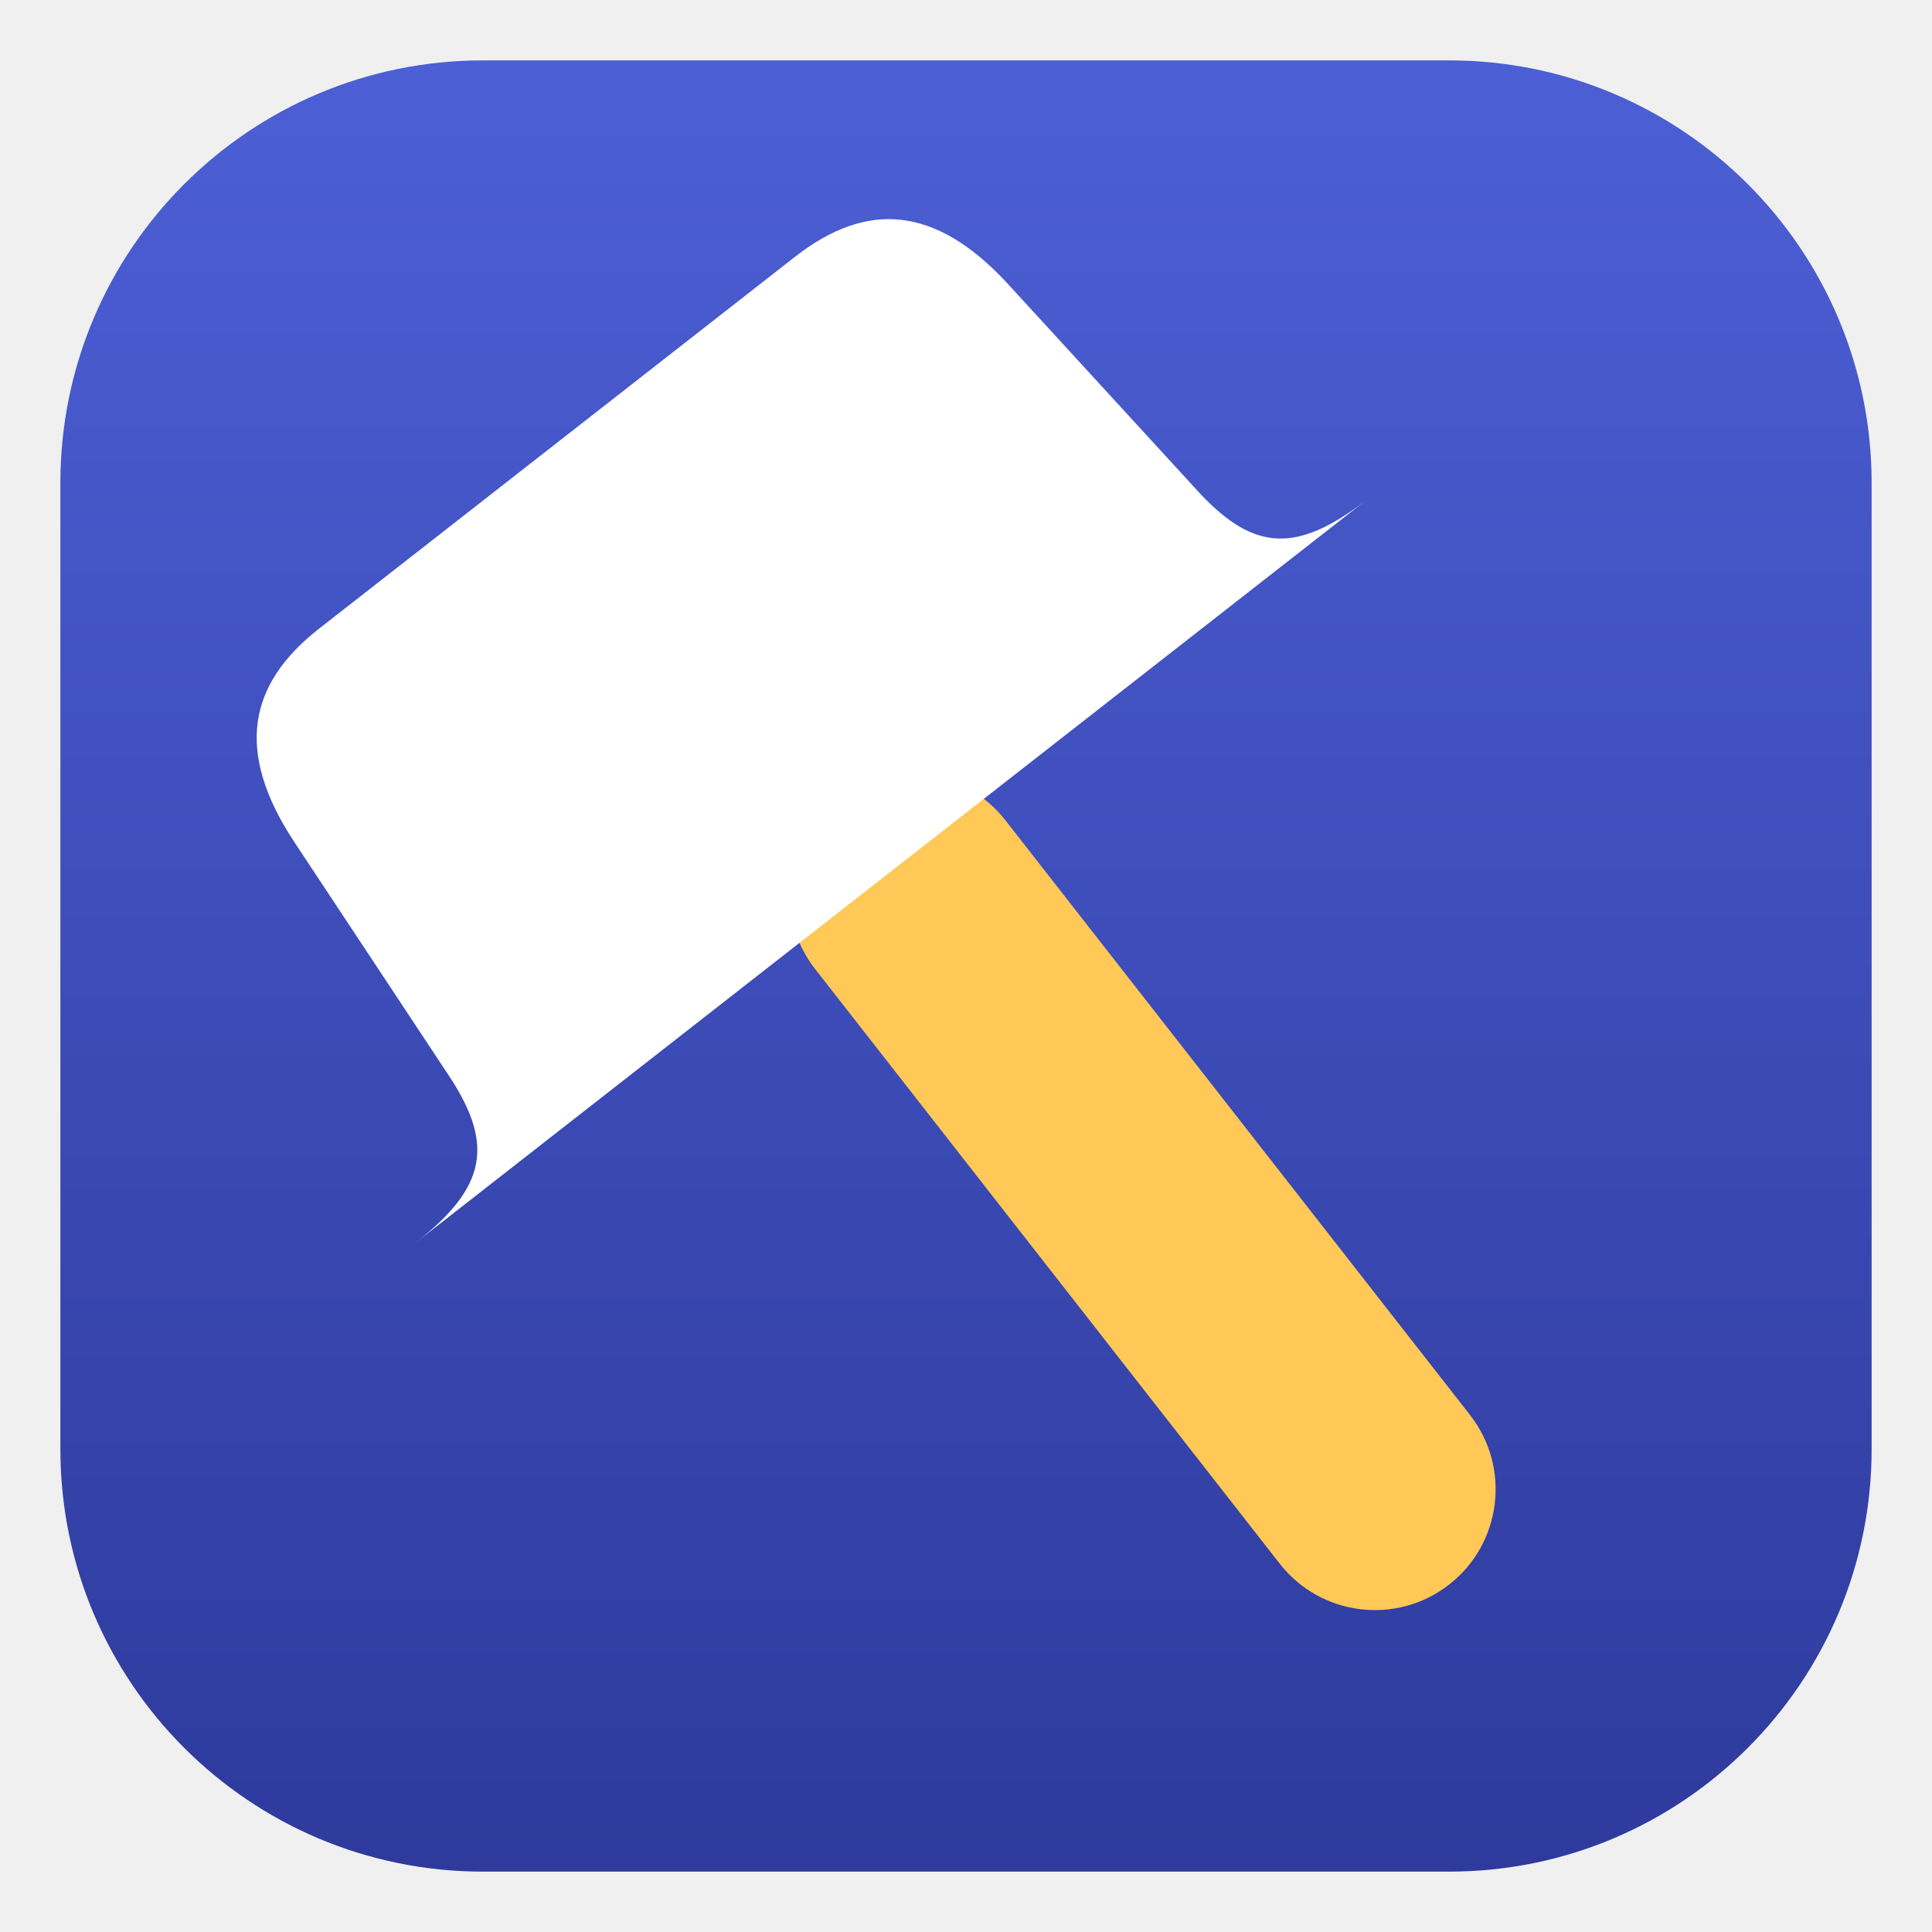
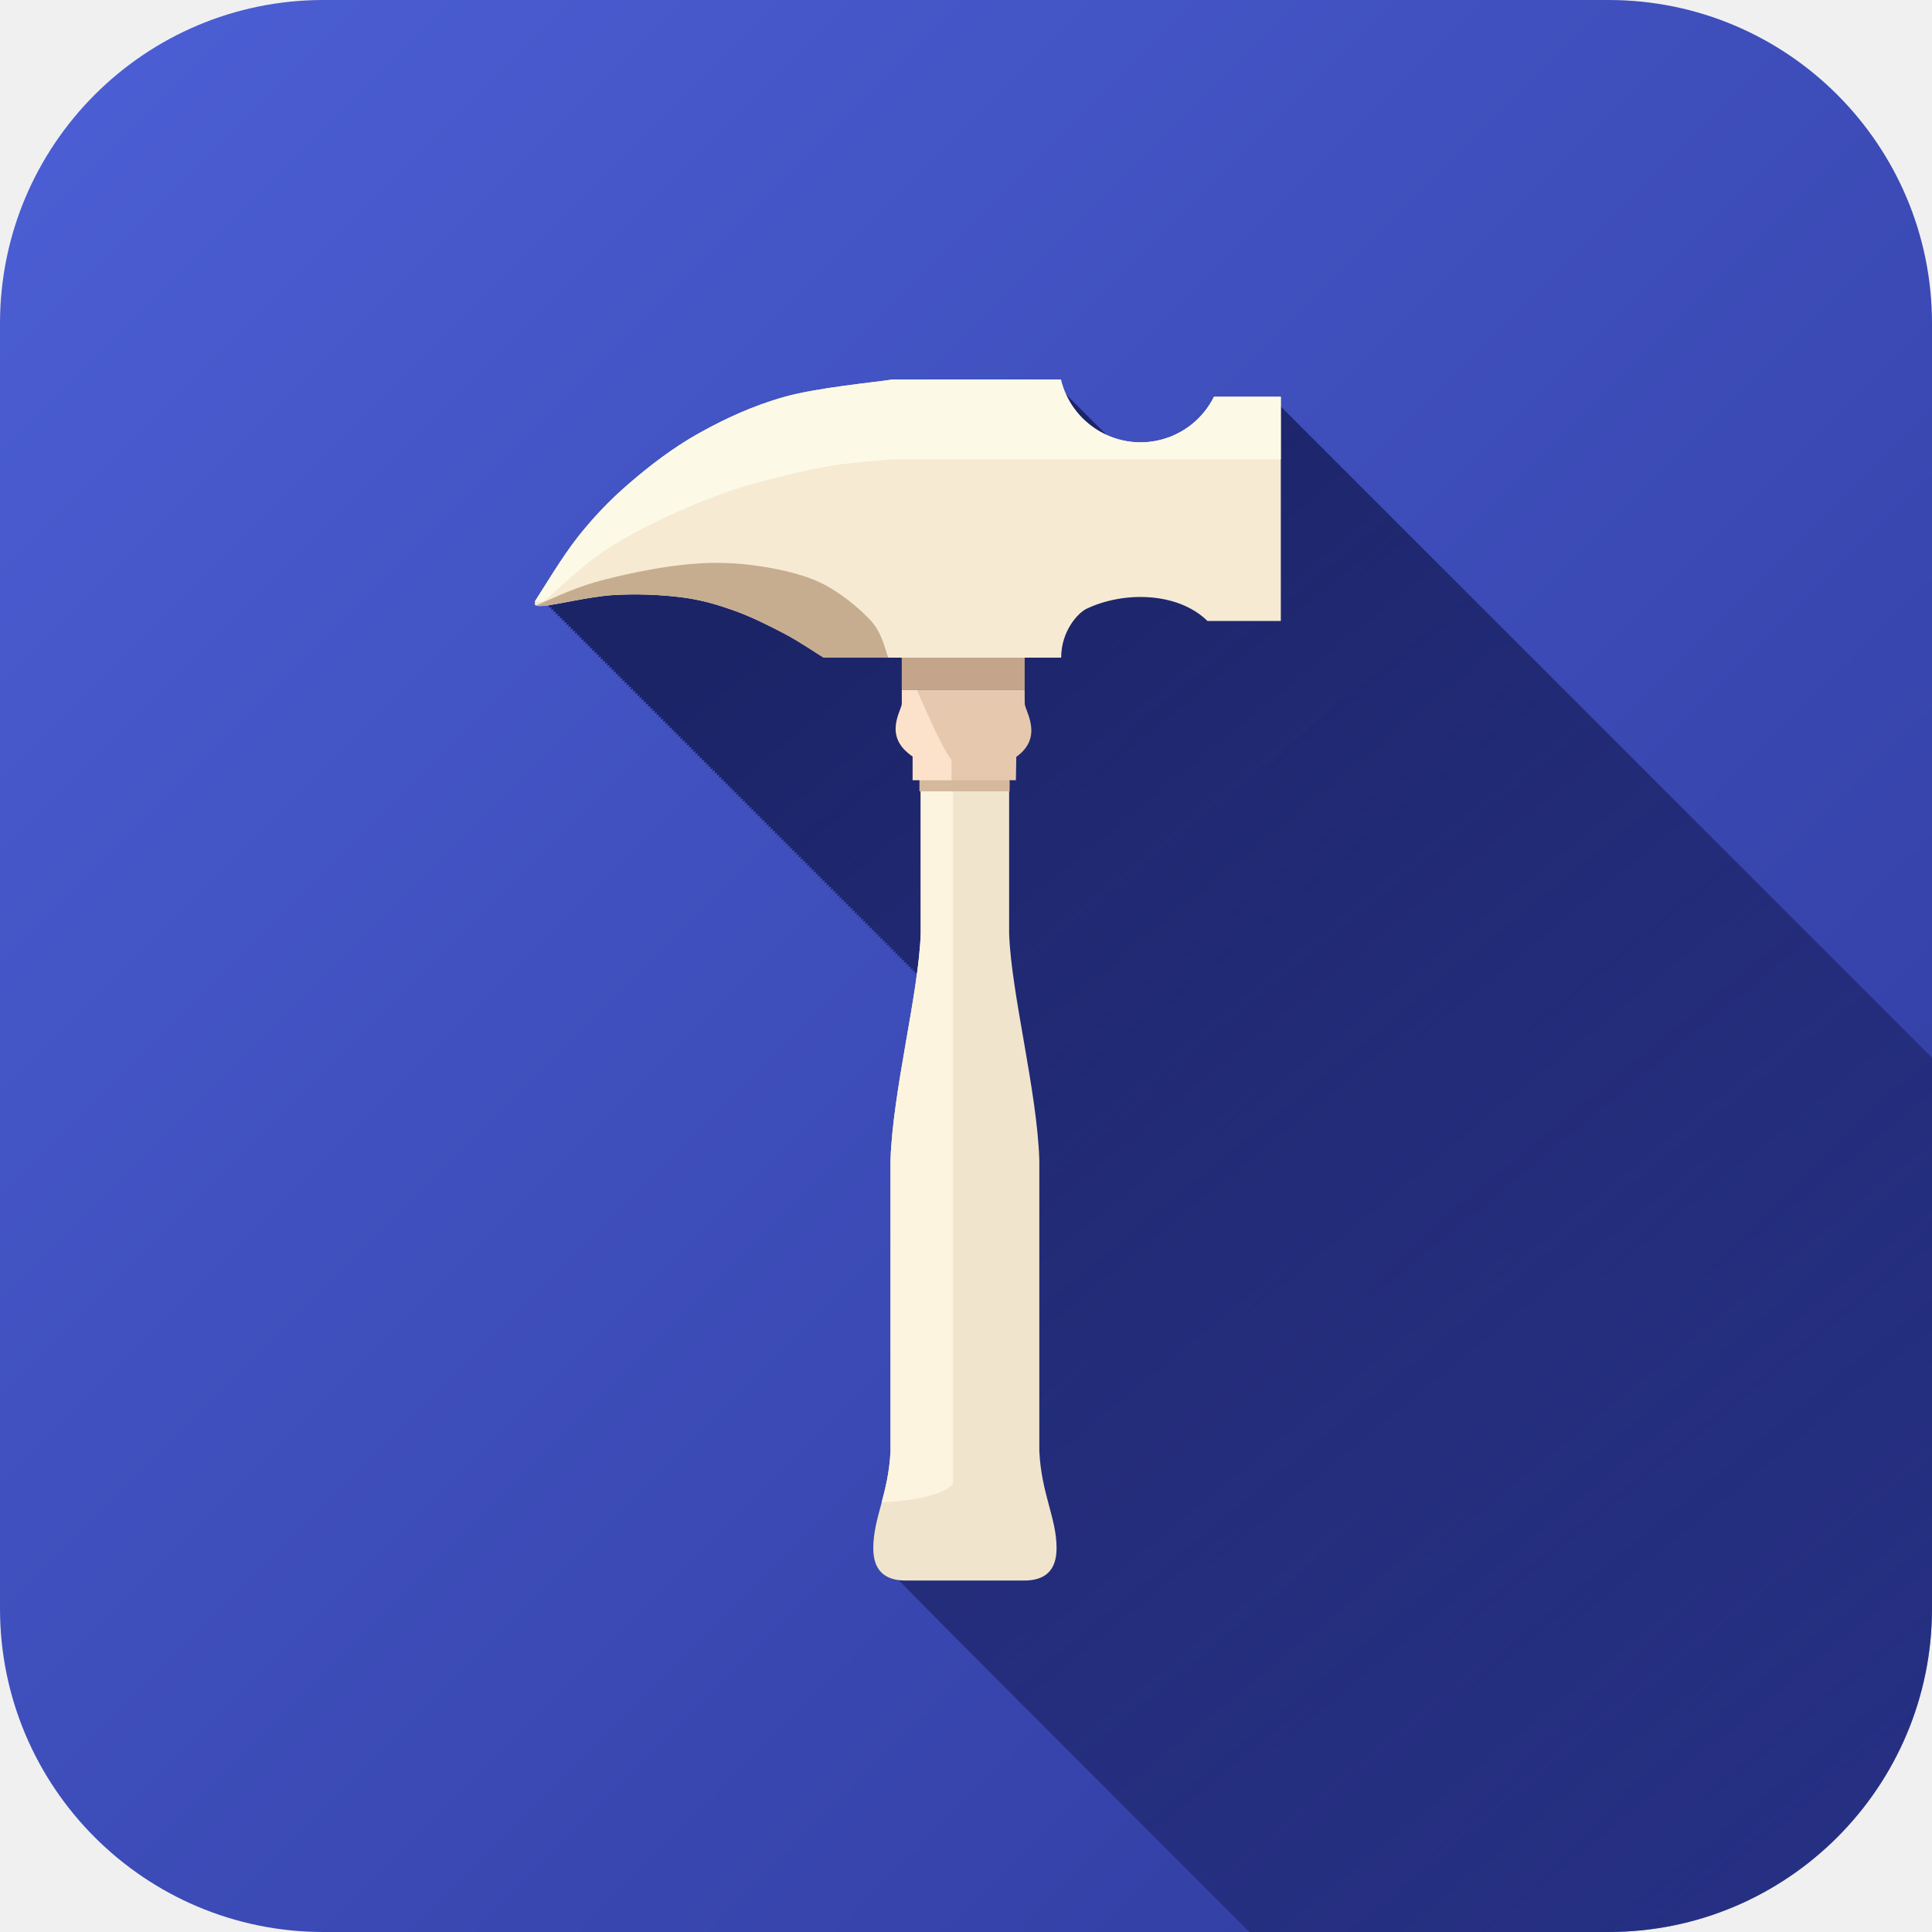
- <svg xmlns="http://www.w3.org/2000/svg" viewBox="0 0 128 128">
+ <svg xmlns="http://www.w3.org/2000/svg" version="1.1" viewBox="0 0 1024 1024">
  <defs>
-     <linearGradient id="bg" x1="0" y1="0" x2="0" y2="1">
-       <stop offset="0" stop-color="#4C5FD5" />
-       <stop offset="1" stop-color="#2E3A9C" />
+     <style>
+       .st0 {
+         fill: none;
+       }
+ 
+       .st1 {
+         fill: url(#linear-gradient1);
+       }
+ 
+       .st2 {
+         fill: #f6ead3;
+       }
+ 
+       .st3 {
+         fill: #fce2cb;
+       }
+ 
+       .st4 {
+         fill: #d5b99d;
+       }
+ 
+       .st5 {
+         fill: #e6c8ae;
+       }
+ 
+       .st6 {
+         fill: url(#linear-gradient);
+       }
+ 
+       .st7 {
+         fill: #fdf4e0;
+       }
+ 
+       .st8 {
+         clip-path: url(#clippath-1);
+       }
+ 
+       .st9 {
+         clip-path: url(#clippath-3);
+       }
+ 
+       .st10 {
+         clip-path: url(#clippath-4);
+       }
+ 
+       .st11 {
+         clip-path: url(#clippath-2);
+       }
+ 
+       .st12 {
+         fill: #c6ad90;
+       }
+ 
+       .st13 {
+         fill: #c4a58b;
+       }
+ 
+       .st14 {
+         fill: #f1e4cc;
+       }
+ 
+       .st15 {
+         fill: #fcfae7;
+       }
+ 
+       .st16 {
+         display: none;
+       }
+ 
+       .st17 {
+         clip-path: url(#clippath);
+       }
+     </style>
+     <linearGradient id="linear-gradient" x1="22" y1="977" x2="918" y2="81" gradientTransform="translate(-25.1429 1116.572) scale(1.1429 -1.1429)" gradientUnits="userSpaceOnUse">
+       <stop offset="0" stop-color="#4c5fd5" />
+       <stop offset="1" stop-color="#2e3a9c" />
    </linearGradient>
+     <clipPath id="clippath">
+       <rect class="st0" width="1024" height="1024" rx="171.43" ry="171.43" />
+     </clipPath>
+     <clipPath id="clippath-1">
+       <path class="st0" d="M468.57,204.29c-2.69.4-8.46,1.14-12.86,1.66-34.91,4.17-54,10.11-82.29,25.66-25.31,13.89-53.89,39.26-69.77,61.89-4,5.71-16.23,24.57-16.23,25.03,0,.17.4.17.86,0,.63-.29.74-.11.51.57-.29.69-.11.86.57.57.69-.29.86-.11.57.57-.29.69-.11.86.57.57.69-.29.86-.11.57.57-.29.69-.11.86.57.57.69-.29.86-.11.57.57-.29.69-.11.86.57.57.69-.29.86-.11.57.57s-.11.86.57.57c.69-.29.86-.11.57.57-.29.69-.11.86.57.57.69-.29.86-.11.57.57-.29.69-.11.86.57.57.69-.29.86-.11.57.57-.29.69-.11.86.57.57.69-.29.86-.11.57.57-.29.69-.11.86.57.57.69-.29.86-.11.57.57-.29.69-.11.86.57.57.69-.29.86-.11.57.57-.29.69-.11.86.57.57.69-.29.86-.11.57.57s-.11.86.57.57c.69-.29.86-.11.57.57-.29.69-.11.86.57.57.69-.29.86-.11.57.57-.29.69-.11.86.57.57.69-.29.86-.11.57.57-.29.69-.11.86.57.57s.86-.11.57.57c-.29.69-.11.86.57.57.69-.29.86-.11.57.57-.29.69-.11.86.57.57.69-.29.86-.11.57.57-.29.69-.11.86.57.57.69-.29.86-.11.57.57s-.11.86.57.57c.69-.29.86-.11.57.57-.29.69-.11.86.57.57.69-.29.86-.11.57.57-.29.69-.11.86.57.57.69-.29.86-.11.57.57-.29.69-.11.86.57.57s.86-.11.57.57c-.29.69-.11.86.57.57.69-.29.86-.11.57.57-.29.69-.11.86.57.57.69-.29.86-.11.57.57-.29.69-.11.86.57.57.69-.29.86-.11.57.57s-.11.86.57.57c.69-.29.86-.11.57.57s-.11.86.57.57c.69-.29.86-.11.57.57-.29.69-.11.86.57.57.69-.29.86-.11.57.57-.29.69-.11.86.57.57.69-.29.86-.11.57.57-.29.69-.11.86.57.57.69-.29.86-.11.57.57-.29.69-.11.86.57.57.69-.29.86-.11.57.57-.29.69-.11.86.57.57.69-.29.86-.11.57.57s-.11.86.57.57c.69-.29.86-.11.57.57s-.11.86.57.57c.69-.29.86-.11.57.57-.29.69-.11.86.57.57.69-.29.86-.11.57.57-.29.69-.11.86.57.57.69-.29.86-.11.57.57-.29.69-.11.86.57.57.69-.29.86-.11.57.57-.29.69-.11.86.57.57.69-.29.86-.11.57.57-.29.69-.11.86.57.57.69-.29.86-.11.57.57s-.11.86.57.57c.69-.29.86-.11.57.57s-.11.86.57.57c.69-.29.86-.11.57.57-.29.69-.11.86.57.57.69-.29.86-.11.57.57-.29.69-.11.86.57.57.69-.29.86-.11.57.57-.29.69-.11.86.57.57.69-.29.86-.11.57.57-.29.69-.11.86.57.57.69-.29.86-.11.57.57-.29.69-.11.86.57.57.69-.29.86-.11.57.57s-.11.86.57.57c.69-.29.86-.11.57.57-.29.69-.11.86.57.57.69-.29.86-.11.57.57-.29.69-.11.86.57.57.69-.29.86-.11.57.57-.29.69-.11.86.57.57.69-.29.86-.11.57.57-.29.69-.11.86.57.57.69-.29.86-.11.57.57s-.11.86.57.57c.69-.29.86-.11.57.57-.29.69-.11.86.57.57.69-.29.86-.11.57.57s-.11.86.57.57c.69-.29.86-.11.57.57-.29.69-.11.86.57.57.69-.29.86-.11.57.57-.29.69-.11.86.57.57.69-.29.86-.11.57.57-.29.69-.11.86.57.57.69-.29.86-.11.57.57-.29.69-.11.86.57.57.69-.29.86-.11.57.57s-.11.86.57.57c.69-.29.86-.11.57.57-.29.69-.11.86.57.57.69-.29.86-.11.57.57s-.11.86.57.57c.69-.29.86-.11.57.57-.29.69-.11.86.57.57.69-.29.86-.11.57.57-.29.69-.11.86.57.57.69-.29.86-.11.57.57-.29.69-.11.86.57.57.69-.29.86-.11.57.57-.29.69-.11.86.57.57.69-.29.86-.11.57.57s-.11.86.57.57c.69-.29.86-.11.57.57-.29.69-.11.86.57.57.69-.29.86-.11.57.57s-.11.86.57.57c.69-.29.86-.11.57.57-.29.69-.11.86.57.57.69-.29.86-.11.57.57-.29.69-.11.86.57.57s.86-.11.57.57c-.29.69-.11.86.57.57.69-.29.86-.11.57.57-.29.69-.11.86.57.57.69-.29.86-.11.57.57s-.11.86.57.57c.69-.29.86-.11.57.57-.29.69-.11.86.57.57.69-.29.86-.11.57.57-.29.69-.11.86.57.57.69-.29.86-.11.57.57-.29.69-.11.86.57.57.69-.29.86-.11.57.57-.29.69-.11.86.57.57.69-.29.86-.11.57.57-.29.69-.11.86.57.57.69-.29.86-.11.57.57-.29.69-.11.86.57.57.69-.29.86-.11.57.57s-.11.86.57.57c.69-.29.86-.11.57.57-.29.69-.11.86.57.57.69-.29.86-.11.57.57-.29.69-.11.86.57.57.69-.29.86-.11.57.57-.29.69-.11.86.57.57.69-.29.86-.11.57.57-.29.69-.11.86.57.57.69-.29.86-.11.57.57-.29.69-.11.86.57.57.69-.29.86-.11.57.57-.29.69-.11.86.57.57.69-.29.86-.11.57.57s-.11.86.57.57c.69-.29.86-.11.57.57-.29.69-.11.86.57.57.69-.29.86-.11.57.57-.29.69-.11.86.57.57.69-.29.86-.11.57.57-.29.69-.11.86.57.57.69-.29.86-.11.57.57-.29.69-.11.86.57.57.69-.29.86-.11.57.57-.29.69-.11.86.57.57.69-.29.86-.11.57.57-.29.69-.11.86.57.57.69-.29.86-.11.57.57s-.11.86.57.57c.69-.29.86-.11.57.57-.29.69-.11.86.57.57.69-.29.86-.11.57.57-.29.69-.11.86.57.57.69-.29.86-.11.57.57-.29.69-.11.86.57.57.69-.29.86-.11.57.57-.29.69-.11.86.57.57.69-.29.86-.11.57.57-.29.69-.11.86.57.57.69-.29.86-.11.57.57-.29.69-.11.86.57.57.69-.29.86-.11.57.57s-.11.86.57.57c.69-.29.86-.11.57.57-.29.69-.11.86.57.57.69-.29.86-.11.57.57-.29.69-.11.86.57.57.69-.29.86-.11.57.57-.29.69-.11.86.57.57.69-.29.86-.11.57.57-.29.69-.11.86.57.57.69-.29.86-.11.57.57-.29.69-.11.86.57.57.69-.29.86-.11.57.57-.29.69-.11.86.57.57.69-.29.86-.11.57.57s-.11.86.57.57c.69-.29.86-.11.57.57-.29.69-.11.86.57.57.69-.29.86-.11.57.57-.29.69-.11.86.57.57.69-.29.86-.11.57.57-.29.69-.11.86.57.57.69-.29.86-.11.57.57-.29.69-.11.86.57.57.69-.29.86-.11.57.57-.29.69-.11.86.57.57.69-.29.86-.11.57.57-.29.69-.11.86.57.57.69-.29.86-.11.57.57s-.11.86.57.57c.69-.29.86-.11.57.57-.29.69-.11.86.57.57.69-.29.86-.11.57.57-.29.69-.11.86.57.57.69-.29.86-.11.57.57-.29.69-.11.86.57.57.69-.29.86-.11.57.57-.29.69-.11.86.57.57.69-.29.86-.11.57.57-.29.69-.11.86.57.57.69-.29.86-.11.57.57-.29.69-.11.86.57.57.69-.29.86-.11.57.57s-.11.86.57.57c.69-.29.86-.11.57.57-.29.69-.11.86.57.57.69-.29.86-.11.57.57-.29.69-.11.86.57.57.69-.29.86-.11.57.57-.29.69-.11.86.57.57s.86-.11.57.57c-.29.69-.11.86.57.57.69-.29.86-.11.57.57-.29.69-.11.86.57.57.69-.29.86-.11.57.57-.29.69-.11.86.57.57.69-.29.86-.11.57.57s-.11.86.57.57c.69-.29.86-.11.57.57-.29.69-.11.86.57.57.69-.29.86-.11.57.57-.29.69-.11.86.57.57.69-.29.86-.11.57.57-.29.69-.11.86.57.57.69-.29.86-.11.57.57-.29.69-.11.86.57.57s.86-.11.57.57c-.29.69-.11.86.57.57.69-.29.86-.11.57.57-.29.69-.11.86.57.57s.86-.11.57.57c-.29.69-.11.86.57.57.69-.29.86-.11.57.57s-.11.86.57.57c.69-.29.86-.11.57.57-.29.69-.11.86.57.57.69-.29.86-.11.57.57s-.11.86.57.57c.69-.29.86-.11.57.57-.29.69-.11.86.57.57.69-.29.86-.11.57.57-.29.69-.11.86.57.57.69-.29.86-.11.57.57-.29.69-.11.86.57.57s.86-.11.57.57c-.29.69-.11.86.57.57.69-.29.86-.11.57.57s-.11.86.57.57c.69-.29.86-.11.57.57-.29.69-.11.86.57.57.69-.29.86-.11.57.57s-.11.86.57.57c.69-.29.86-.11.57.57-.29.69-.11.86.57.57s.86-.11.57.57c-.29.69-.11.86.57.57.69-.29.86-.11.57.57-.29.69-.11.86.57.57.69-.29.86-.11.57.57-.29.69-.11.86.57.57.69-.29.86-.11.57.57s-.11.86.57.57c.69-.29.86-.11.57.57-.29.69-.11.86.57.57.69-.29.86-.11.57.57s-.11.86.57.57c.69-.29.86-.11.57.57-.29.69-.11.86.57.57s.86-.11.57.57c-.29.69-.11.86.57.57.69-.29.86-.11.57.57-.29.69-.11.86.57.57.69-.29.86-.11.57.57-.29.69-.11.86.57.57.69-.29.86-.11.57.57s-.11.86.57.57c.69-.29.86-.11.57.57-.29.69-.11.86.57.57s.86-.11.57.57-.11.86.57.57c.69-.29.86-.11.57.57-.29.69-.11.86.57.57s.86-.11.57.57c-.29.69-.11.86.57.57.69-.29.86-.11.57.57-.29.69-.11.86.57.57.69-.29.86-.11.57.57-.29.69-.11.86.57.57.69-.29.86-.11.57.57s-.11.86.57.57c.69-.29.86-.11.57.57-.29.69-.11.86.57.57s.86-.11.57.57-.11.86.57.57c.69-.29.86-.11.57.57-.29.69-.11.86.57.57s.86-.11.57.57c-.29.69-.11.86.57.57.69-.29.86-.11.57.57-.29.69-.11.86.57.57.69-.29.86-.11.57.57-.29.69-.11.86.57.57.69-.29.86-.11.57.57s-.11.86.57.57c.69-.29.86-.11.57.57-.29.69-.11.86.57.57s.86-.11.57.57c-.23.63-.11.86.4.63,1.77-.69,1.31,3.2-4.34,36.29-3.66,21.26-5.09,30.23-6.97,44-.86,6.34-.97,16.97-1.31,94.29-.4,98.46.17,87.26-5.49,109.49-3.77,14.74-4.29,20.69-2.11,25.49,1.03,2.17,27.31,28.74,134.97,136.4l133.77,133.77h361.71v-463.43l-210.57-210.57-210.57-210.57h-30.11l-2.91,4.51c-5.43,8.29-13.94,14.63-23.83,17.77-4.8,1.54-19.03,2.23-24.4,1.26l-3.26-.63-16.06-16.06-16-16-42.97.06c-31.6.06-44.34.29-47.89.8Z" />
+     </clipPath>
+     <linearGradient id="linear-gradient1" x1="389.16" y1="693.59" x2="929.16" y2="33.59" gradientTransform="translate(-25.1429 1116.572) scale(1.1429 -1.1429)" gradientUnits="userSpaceOnUse">
+       <stop offset="0" stop-color="#1c2468" />
+       <stop offset="1" stop-color="#1c2468" stop-opacity=".45" />
+     </linearGradient>
+     <clipPath id="clippath-2">
+       <path class="st0" d="M283.43,318.86c3.77-5.71,14.51-23.77,22.86-34.29,8.34-10.51,16.8-19.43,27.43-28.57,10.63-9.14,22.86-18.63,36.57-26.29,13.71-7.66,28.57-14.63,45.71-19.43s47.66-7.66,57.14-9.14h89.14c5.6,23.32,29.04,37.69,52.37,32.09,12.52-3.01,23.06-11.41,28.78-22.95h35.43v118.86h-38.86c-21.75-18.46-53.67-18.46-75.43,0l-1.14,19.43h-126.86c-3.43-2.06-12.57-8.34-20.57-12.57-8-4.23-18.29-9.37-27.43-12.57-9.14-3.2-16.8-5.49-27.43-6.86-10.63-1.37-24.34-1.94-36.57-1.14-12.23.8-29.71,5.14-36.57,5.71-6.86.57-3.77-1.94-4.57-2.29Z" />
+     </clipPath>
+     <clipPath id="clippath-3">
+       <path class="st0" d="M283.43,318.86c3.77-5.71,14.51-23.77,22.86-34.29,8.34-10.51,16.8-19.43,27.43-28.57,10.63-9.14,22.86-18.63,36.57-26.29,13.71-7.66,28.57-14.63,45.71-19.43s47.66-7.66,57.14-9.14h89.14c5.6,23.32,29.04,37.69,52.37,32.09,12.52-3.01,23.06-11.41,28.78-22.95h35.43v118.86h-38.86c-21.75-18.46-70.86-5.38-75.43,0s-4.57,5.95-1.14,19.43h-126.86c-3.43-2.06-12.57-8.34-20.57-12.57-8-4.23-18.29-9.37-27.43-12.57-9.14-3.2-16.8-5.49-27.43-6.86-10.63-1.37-24.34-1.94-36.57-1.14-12.23.8-29.71,5.14-36.57,5.71-6.86.57-3.77-1.94-4.57-2.29Z" />
+     </clipPath>
+     <clipPath id="clippath-4">
+       <path class="st0" d="M488,419.43h46.86v75.43c1.14,32,14.86,83.43,16,120v154.29c1.14,22.86,9.14,35.43,9.14,51.43,0,11.43-5.71,17.14-17.14,17.14h-62.86c-11.43,0-17.14-5.71-17.14-17.14,0-16,8-28.57,9.14-51.43v-154.29c1.14-36.57,14.86-88,16-120v-75.43Z" />
+     </clipPath>
  </defs>
-   <rect x="4" y="4" width="120" height="120" rx="28" fill="url(#bg)" />
-   <g transform="rotate(-38 64 64)">
-     <rect x="56" y="50" width="16" height="66" rx="8" fill="#FFC857" />
-     <path d="M24 56              C30 56 32 54 32.5 49              L34 30              C34.6 23 38 20 44 20              L84 20              C90 20 93.4 23 94 30              L95.5 49              C96 54 98 56 104 56              Z" fill="#FFFFFF" />
+   <rect class="st6" width="1024" height="1024" rx="171.43" ry="171.43" />
+   <g class="st17">
+     <g class="st8">
+       <rect class="st1" x="68.52" y="8.56" width="1024" height="1024" />
+     </g>
+   </g>
+   <path id="Top_Band" class="st13" d="M477.95,347.43h65.15v18.29h-65.15v-18.29Z" />
+   <path class="st2" d="M283.43,318.86c3.77-5.71,14.51-23.77,22.86-34.29s16.8-19.43,27.43-28.57,22.86-18.63,36.57-26.29,28.57-14.63,45.71-19.43,47.66-7.66,57.14-9.14h89.14c5.6,23.32,29.04,37.69,52.37,32.09,12.52-3.01,23.06-11.41,28.78-22.95h35.43v118.86h-38.86c-16.11-15.75-45.05-15.65-64.2-6.43-4.18,2.01-13.36,11.48-13.36,25.86-16.79,0-125.86,0-125.86,0-3.43-2.06-12.57-8.34-20.57-12.57s-18.29-9.37-27.43-12.57-16.8-5.49-27.43-6.86-24.34-1.94-36.57-1.14-29.71,5.14-36.57,5.71-3.77-1.94-4.57-2.29Z" />
+   <g class="st11">
+     <path class="st15" d="M288,318.86c6.06-4.91,21.37-20.34,36.57-29.71s36.57-19.43,54.86-26.29,39.2-11.66,54.86-14.86,32.34-3.77,38.86-4.57h253.71v-88h-457.14v163.43h18.29Z" />
+   </g>
+   <g class="st9">
+     <path class="st12" d="M283.43,321.14c5.37-2.06,19.09-8.91,32-12.57s32-7.66,45.71-9.14,24.34-1.49,36.57,0,25.94,4.23,36.57,9.14,21.37,13.94,27.43,20.57,7.66,16.23,9.14,19.43v35.43h-212.57v-62.86h25.14Z" />
+   </g>
+   <path id="bottomBand" class="st4" d="M487.32,410.29h47.81v9.14h-47.81v-9.14Z" />
+   <path id="right_buldge" class="st5" d="M485.14,365.71h57.95c0,1.35.03,5.1.03,7.11,0,3.83,10.35,17.74-4.46,28.33l-.21,12.38h-48.92l.22-10.63c.13-11.63,1.38-26.95-4.62-37.19Z" />
+   <path id="left_Bulge" class="st3" d="M477.96,365.71h7.97c1.79,3.58,13.3,31.31,18.38,36.96.02,2.81,0,7.45,0,10.86-4.28,0-14.07,0-20.61,0v-12.56c-16.09-10.87-5.72-24.33-5.72-28.14,0-4.8-.02-3.81-.02-7.11Z" />
+   <path class="st14" d="M488,419.43h46.86v75.43c1.14,32,14.86,83.43,16,120v154.29c1.14,22.86,9.14,35.43,9.14,51.43,0,11.43-5.71,17.14-17.14,17.14h-62.86c-11.43,0-17.14-5.71-17.14-17.14,0-16,8-28.57,9.14-51.43v-154.29c1.14-36.57,14.86-88,16-120v-75.43Z" />
+   <g class="st10">
+     <path class="st7" d="M452.57,419.43h52.57v366.86c-6.86,9.14-41.14,11.43-52.57,9.14v-376Z" />
  </g>
</svg>
